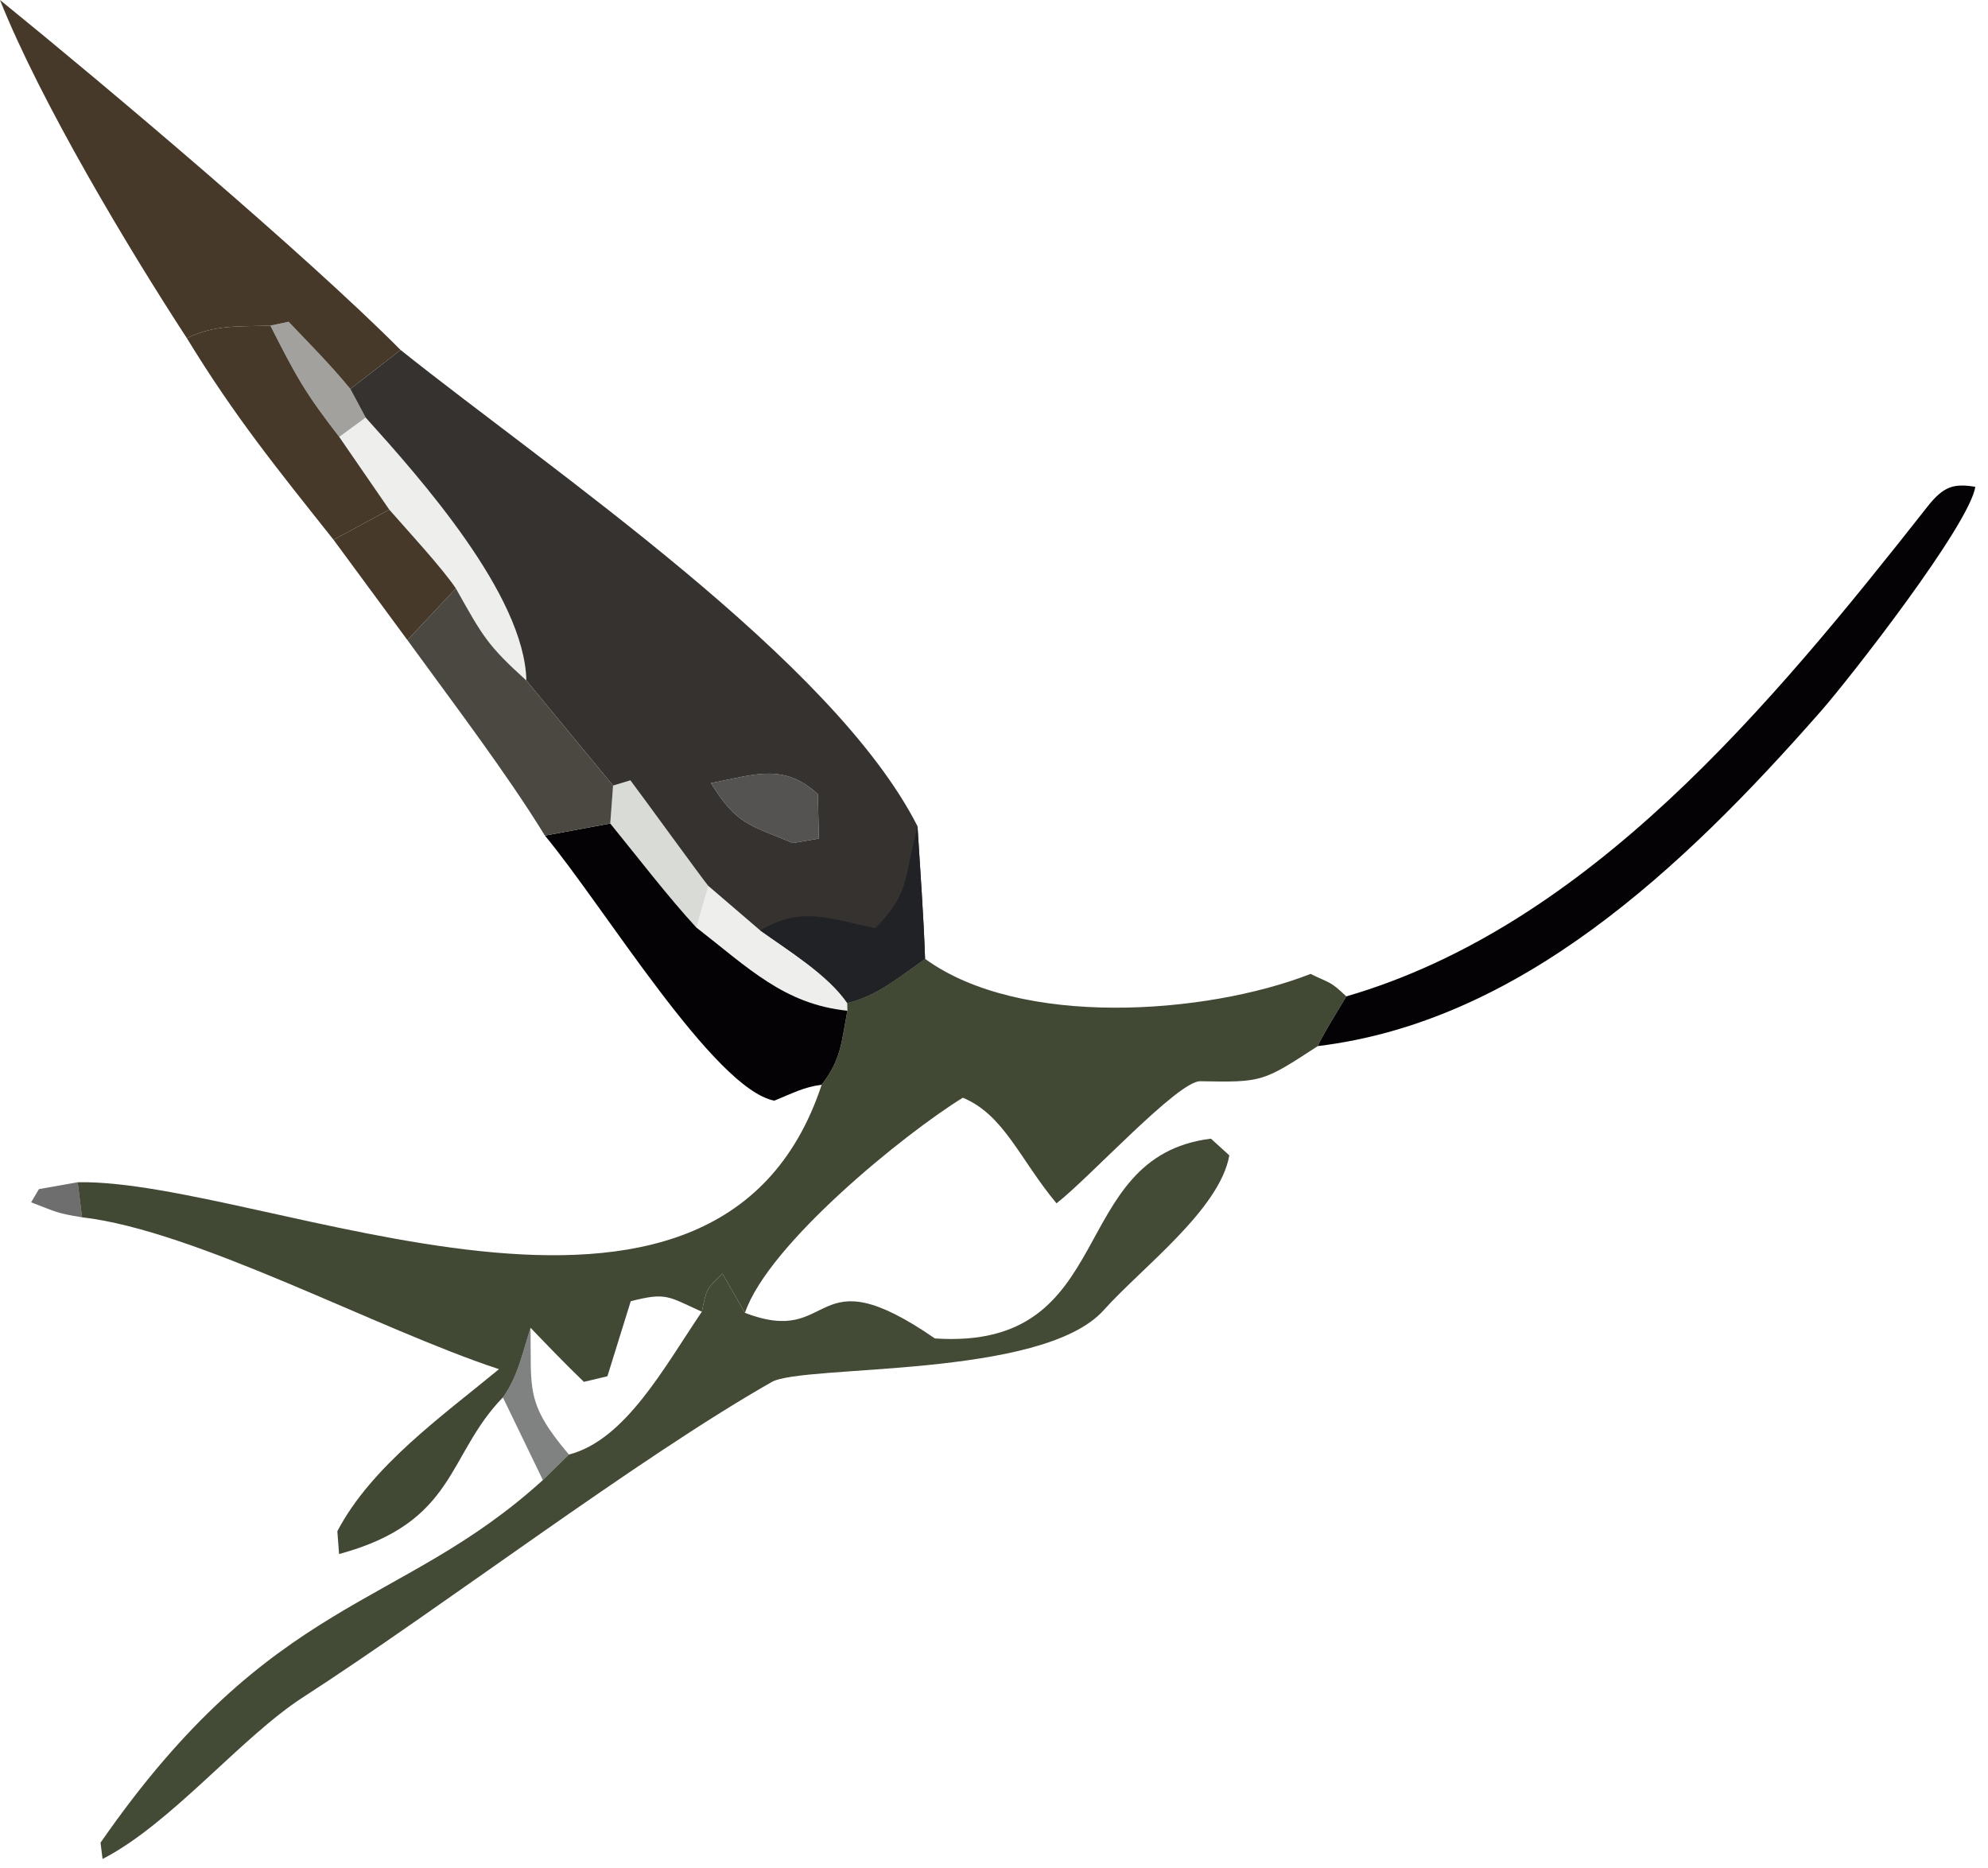
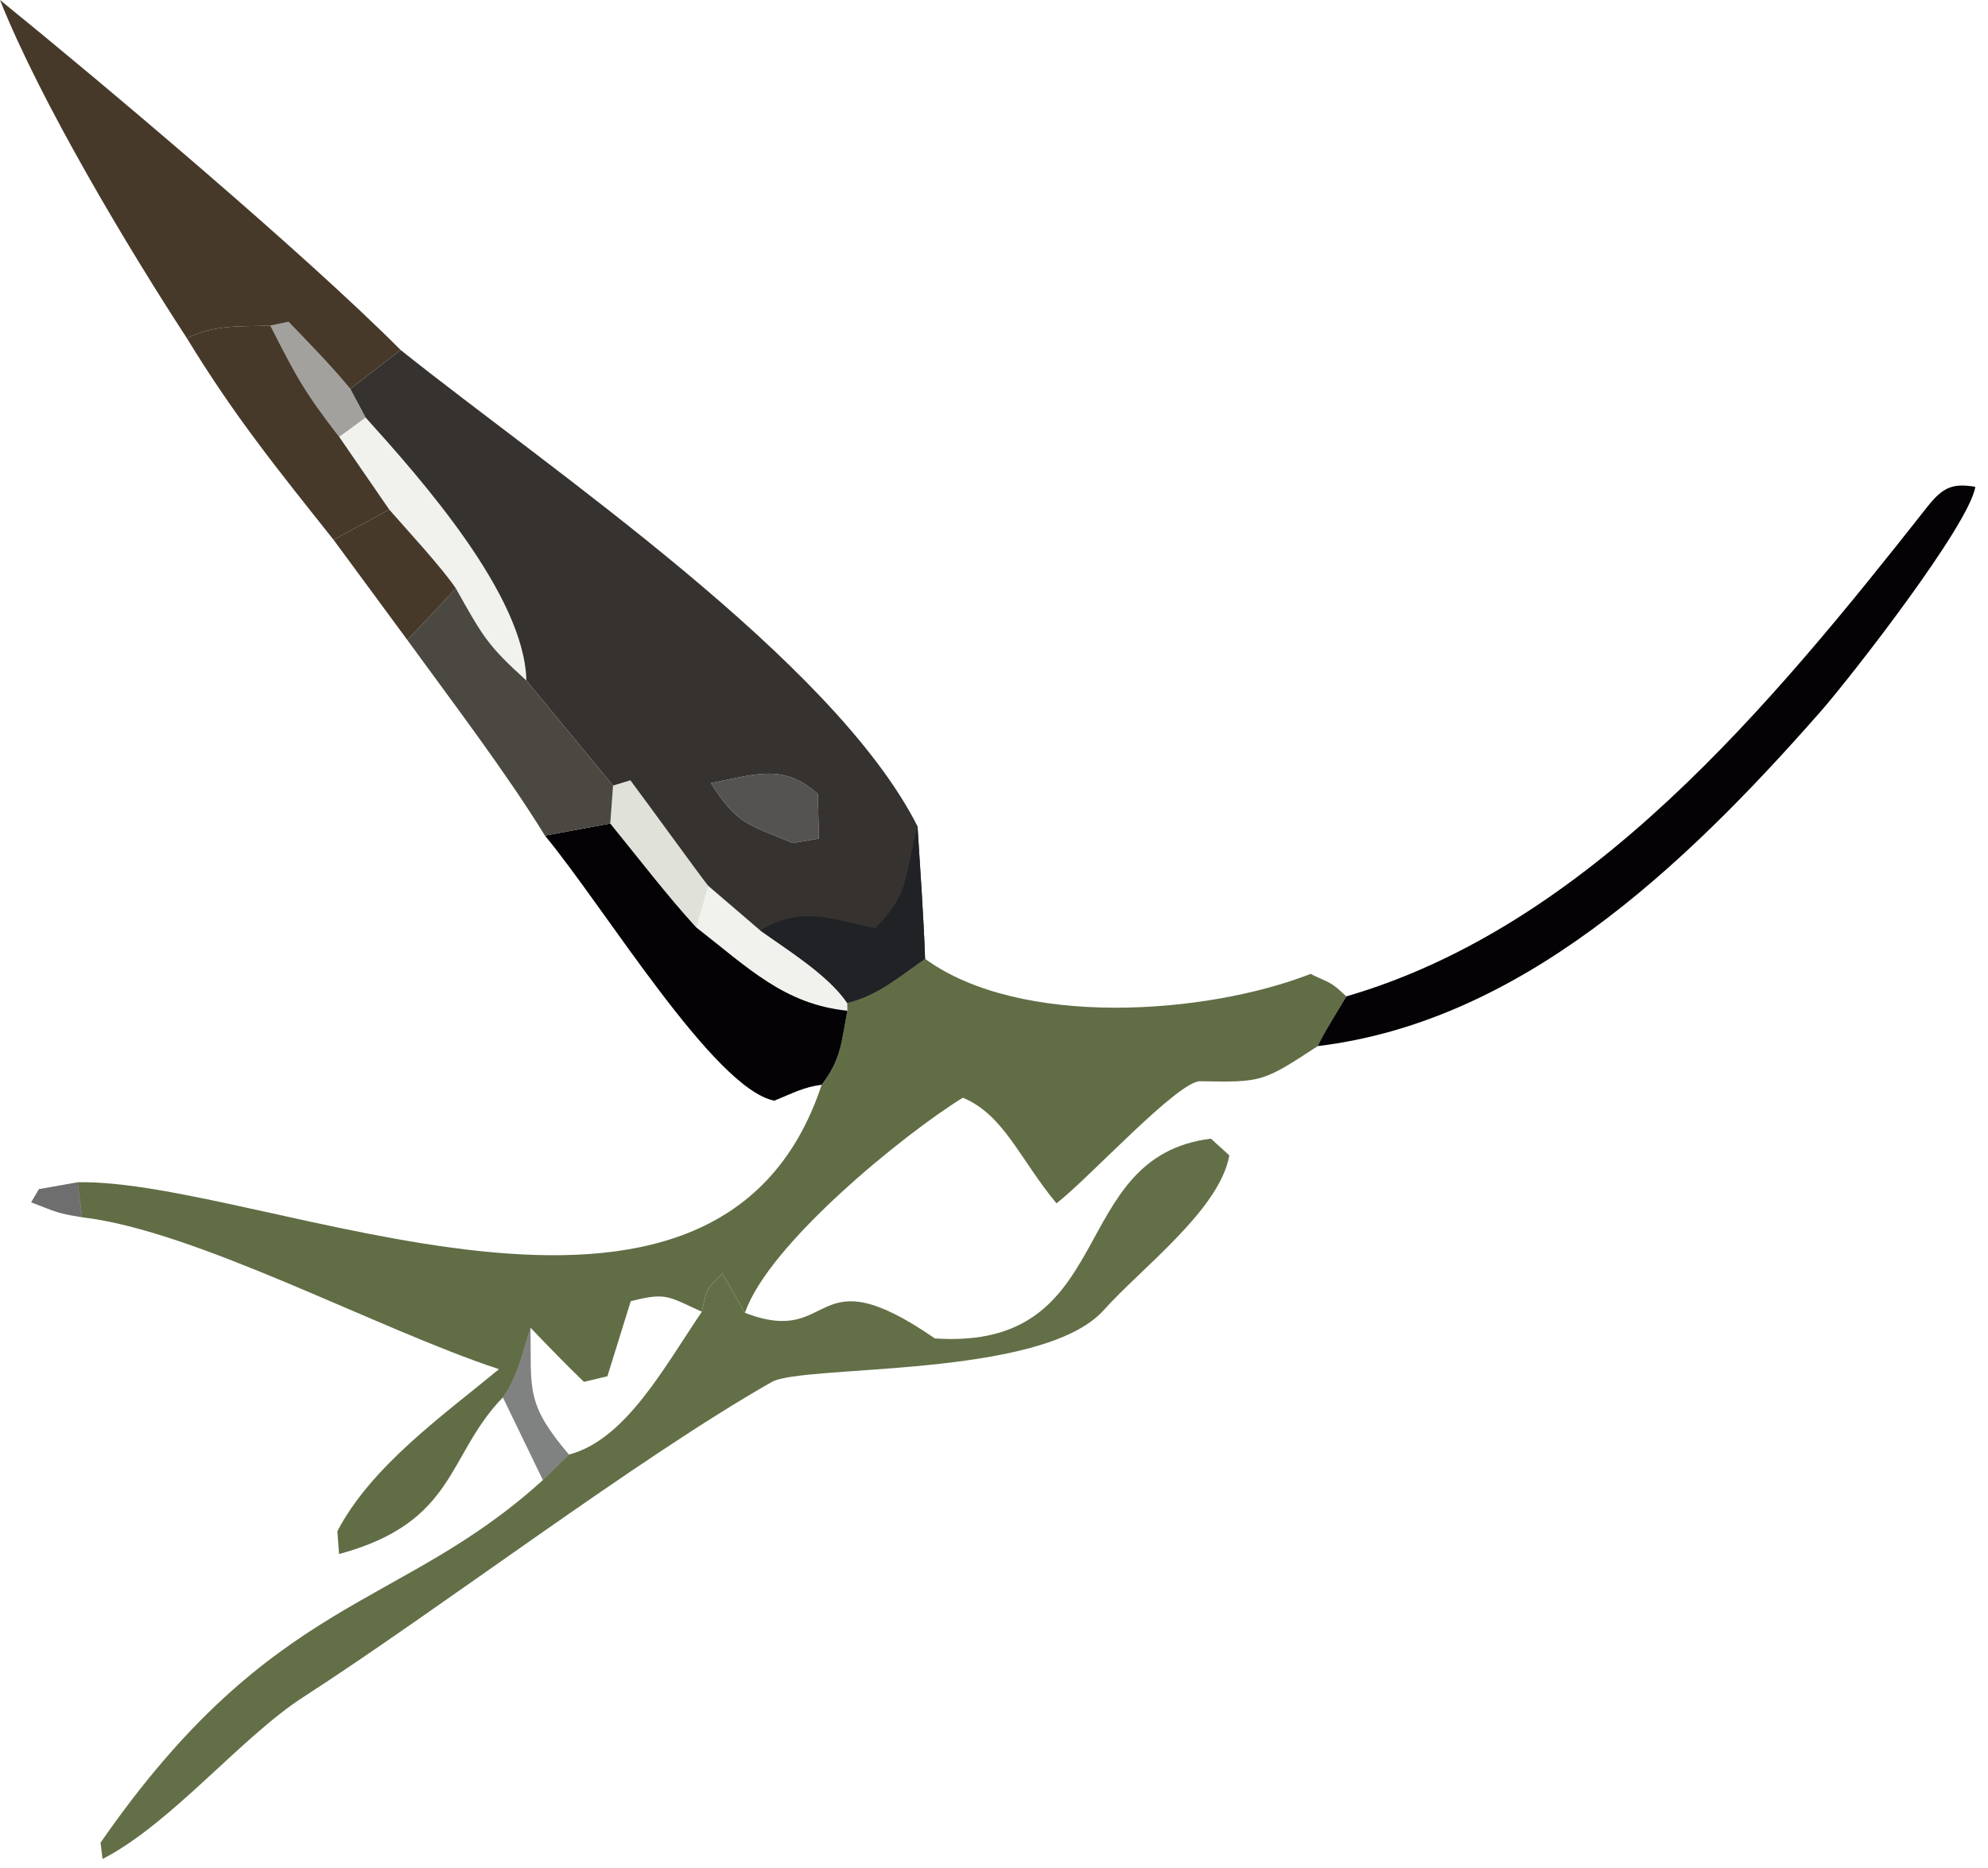
<svg xmlns="http://www.w3.org/2000/svg" width="132" height="124" viewBox="0 0 132 124" fill="none">
-   <path d="M61.423 63.662C67.732 68.264 80.073 67.378 87.02 64.664C88.376 65.326 88.296 65.12 89.394 66.156C88.958 66.895 87.783 68.769 87.498 69.456C83.84 71.842 83.814 71.865 79.694 71.789C78.218 71.761 72.292 78.247 70.15 79.896C67.707 76.96 66.662 74.015 63.93 72.884C60.066 75.262 51.015 82.598 49.464 87.166L47.968 84.56C46.887 85.621 46.93 85.517 46.601 87.093C44.363 86.084 44.26 85.783 41.88 86.396L40.331 91.378L38.769 91.749C37.542 90.567 36.41 89.39 35.227 88.158C34.668 89.893 34.374 91.418 33.39 92.781C29.639 96.642 30.338 101.062 22.514 103.182L22.399 101.668C24.669 97.33 29.435 93.963 33.133 90.907C25.113 88.275 13.032 81.697 5.449 80.823L5.158 78.495C17.498 78.261 47.588 93.08 54.559 72.022C55.848 70.337 55.857 69.281 56.265 67.108L56.254 66.591C58.236 66.127 59.68 64.876 61.423 63.662Z" fill="#414833" />
+   <path d="M61.423 63.662C67.732 68.264 80.073 67.378 87.02 64.664C88.376 65.326 88.296 65.12 89.394 66.156C88.958 66.895 87.783 68.769 87.498 69.456C83.84 71.842 83.814 71.865 79.694 71.789C78.218 71.761 72.292 78.247 70.15 79.896C67.707 76.96 66.662 74.015 63.93 72.884C60.066 75.262 51.015 82.598 49.464 87.166L47.968 84.56C46.887 85.621 46.93 85.517 46.601 87.093C44.363 86.084 44.26 85.783 41.88 86.396L40.331 91.378L38.769 91.749C37.542 90.567 36.41 89.39 35.227 88.158C34.668 89.893 34.374 91.418 33.39 92.781C29.639 96.642 30.338 101.062 22.514 103.182L22.399 101.668C24.669 97.33 29.435 93.963 33.133 90.907C25.113 88.275 13.032 81.697 5.449 80.823L5.158 78.495C17.498 78.261 47.588 93.08 54.559 72.022C55.848 70.337 55.857 69.281 56.265 67.108L56.254 66.591C58.236 66.127 59.68 64.876 61.423 63.662Z" fill="#616D45" />
  <path d="M26.598 23.236C36.546 31.19 55.313 43.81 60.921 54.859C61.098 57.756 61.326 60.771 61.423 63.662C59.68 64.876 58.236 66.127 56.254 66.591C54.987 64.728 52.309 63.089 50.476 61.775L47.031 58.821C46.836 58.63 42.484 52.63 41.857 51.811L40.708 52.159L34.95 45.183C34.825 39.507 27.903 31.749 24.277 27.722L23.262 25.825L26.598 23.236ZM54.372 55.678L54.302 52.721C52.028 50.637 50.081 51.444 47.203 51.994C48.924 54.747 49.686 54.739 52.644 55.974L54.372 55.678Z" fill="#36322F" />
  <path d="M60.921 54.859C61.098 57.756 61.326 60.771 61.423 63.662C59.68 64.876 58.236 66.127 56.254 66.591C54.987 64.728 52.309 63.089 50.476 61.775C53.22 60.158 55.003 60.978 58.109 61.63C60.362 59.36 59.995 58.534 60.921 54.859Z" fill="#202226" />
  <path d="M47.203 51.994C50.081 51.444 52.028 50.637 54.302 52.721L54.372 55.678L52.644 55.974C49.686 54.739 48.924 54.747 47.203 51.994Z" fill="#403F3E" fill-opacity="0.894" />
-   <path d="M49.464 87.166C55.538 89.513 53.764 83.135 62.076 88.867C74.378 89.685 70.692 76.806 80.404 75.602L81.625 76.712C80.993 80.309 75.799 84.177 73.287 86.986C69.192 91.566 53.339 90.568 51.24 91.76C42.305 96.84 29.185 106.842 20.129 112.685C16 115.35 11.384 121.074 6.81 123.429L6.675 122.347C18.126 105.829 26.513 106.934 36.046 98.27L37.776 96.576C41.526 95.609 44.1 90.782 46.601 87.093C46.93 85.517 46.887 85.621 47.968 84.56L49.464 87.166Z" fill="#414833" fill-opacity="0.988" />
+   <path d="M49.464 87.166C55.538 89.513 53.764 83.135 62.076 88.867C74.378 89.685 70.692 76.806 80.404 75.602L81.625 76.712C80.993 80.309 75.799 84.177 73.287 86.986C69.192 91.566 53.339 90.568 51.24 91.76C42.305 96.84 29.185 106.842 20.129 112.685C16 115.35 11.384 121.074 6.81 123.429L6.675 122.347C18.126 105.829 26.513 106.934 36.046 98.27L37.776 96.576C41.526 95.609 44.1 90.782 46.601 87.093C46.93 85.517 46.887 85.621 47.968 84.56L49.464 87.166Z" fill="#616D45" fill-opacity="0.988" />
  <path d="M89.394 66.156C105.477 61.472 117.524 46.918 127.984 33.634C129.054 32.276 129.728 32.09 131.157 32.322C130.762 34.857 122.864 44.987 120.906 47.218C111.629 57.788 100.868 67.84 87.498 69.456C87.783 68.769 88.958 66.895 89.394 66.156Z" fill="#040205" />
  <path d="M12.409 22.456C8.548 16.539 2.699 6.778 0 0C6.93 5.621 20.336 16.933 26.598 23.236L23.262 25.825C21.958 24.236 20.565 22.834 19.16 21.365L17.953 21.62C15.905 21.692 14.277 21.537 12.409 22.456Z" fill="#463929" />
  <path d="M40.521 54.677C42.297 56.858 44.375 59.564 46.23 61.577C49.684 64.26 52.066 66.675 56.265 67.108C55.857 69.281 55.848 70.337 54.559 72.022C53.327 72.185 52.623 72.593 51.413 73.08C47.405 72.29 40.166 60.281 36.181 55.48L40.521 54.677Z" fill="#040205" />
  <path d="M30.267 39.064C32.065 42.262 32.354 42.833 34.95 45.183L40.708 52.159L40.521 54.677L36.181 55.48C33.62 51.307 29.965 46.512 27.052 42.499L30.267 39.064Z" fill="#4B4841" />
  <path d="M17.953 21.62C19.685 25.034 20.244 26.056 22.523 29.007L25.847 33.836L22.146 35.839C18.44 31.17 15.588 27.667 12.409 22.456C14.277 21.537 15.905 21.692 17.953 21.62Z" fill="#463929" />
-   <path d="M24.277 27.722C27.903 31.749 34.825 39.507 34.95 45.183C32.354 42.833 32.065 42.262 30.267 39.064C29.32 37.66 27.02 35.181 25.847 33.836L22.523 29.007L24.277 27.722Z" fill="#414833" fill-opacity="0.086" />
+   <path d="M24.277 27.722C27.903 31.749 34.825 39.507 34.95 45.183C32.354 42.833 32.065 42.262 30.267 39.064C29.32 37.66 27.02 35.181 25.847 33.836L22.523 29.007L24.277 27.722Z" fill="#616D45" fill-opacity="0.086" />
  <path d="M25.847 33.836C27.02 35.181 29.32 37.66 30.267 39.064L27.052 42.499L22.146 35.839L25.847 33.836Z" fill="#463929" />
-   <path d="M47.031 58.821L50.476 61.775C52.309 63.089 54.987 64.728 56.254 66.591L56.265 67.108C52.066 66.675 49.684 64.26 46.23 61.577L47.031 58.821Z" fill="#414833" fill-opacity="0.086" />
-   <path d="M40.708 52.159L41.857 51.811C42.484 52.63 46.836 58.63 47.031 58.821L46.23 61.577C44.375 59.564 42.297 56.858 40.521 54.677L40.708 52.159Z" fill="#414833" fill-opacity="0.196" />
+   <path d="M47.031 58.821L50.476 61.775C52.309 63.089 54.987 64.728 56.254 66.591L56.265 67.108C52.066 66.675 49.684 64.26 46.23 61.577L47.031 58.821Z" fill="#616D45" fill-opacity="0.086" />
+   <path d="M40.708 52.159L41.857 51.811C42.484 52.63 46.836 58.63 47.031 58.821L46.23 61.577C44.375 59.564 42.297 56.858 40.521 54.677L40.708 52.159Z" fill="#616D45" fill-opacity="0.196" />
  <path d="M17.953 21.62L19.16 21.365C20.565 22.834 21.958 24.236 23.262 25.825L24.277 27.722L22.523 29.007C20.244 26.056 19.685 25.034 17.953 21.62Z" fill="#4B4841" fill-opacity="0.514" />
  <path d="M35.227 88.158C35.286 92.277 34.881 93.163 37.776 96.576L36.046 98.27L33.39 92.781C34.374 91.418 34.668 89.893 35.227 88.158Z" fill="#010202" fill-opacity="0.498" />
  <path d="M5.449 80.823C3.73 80.548 3.728 80.462 2.066 79.829L2.585 78.952L5.158 78.495L5.449 80.823Z" fill="#040205" fill-opacity="0.573" />
</svg>
